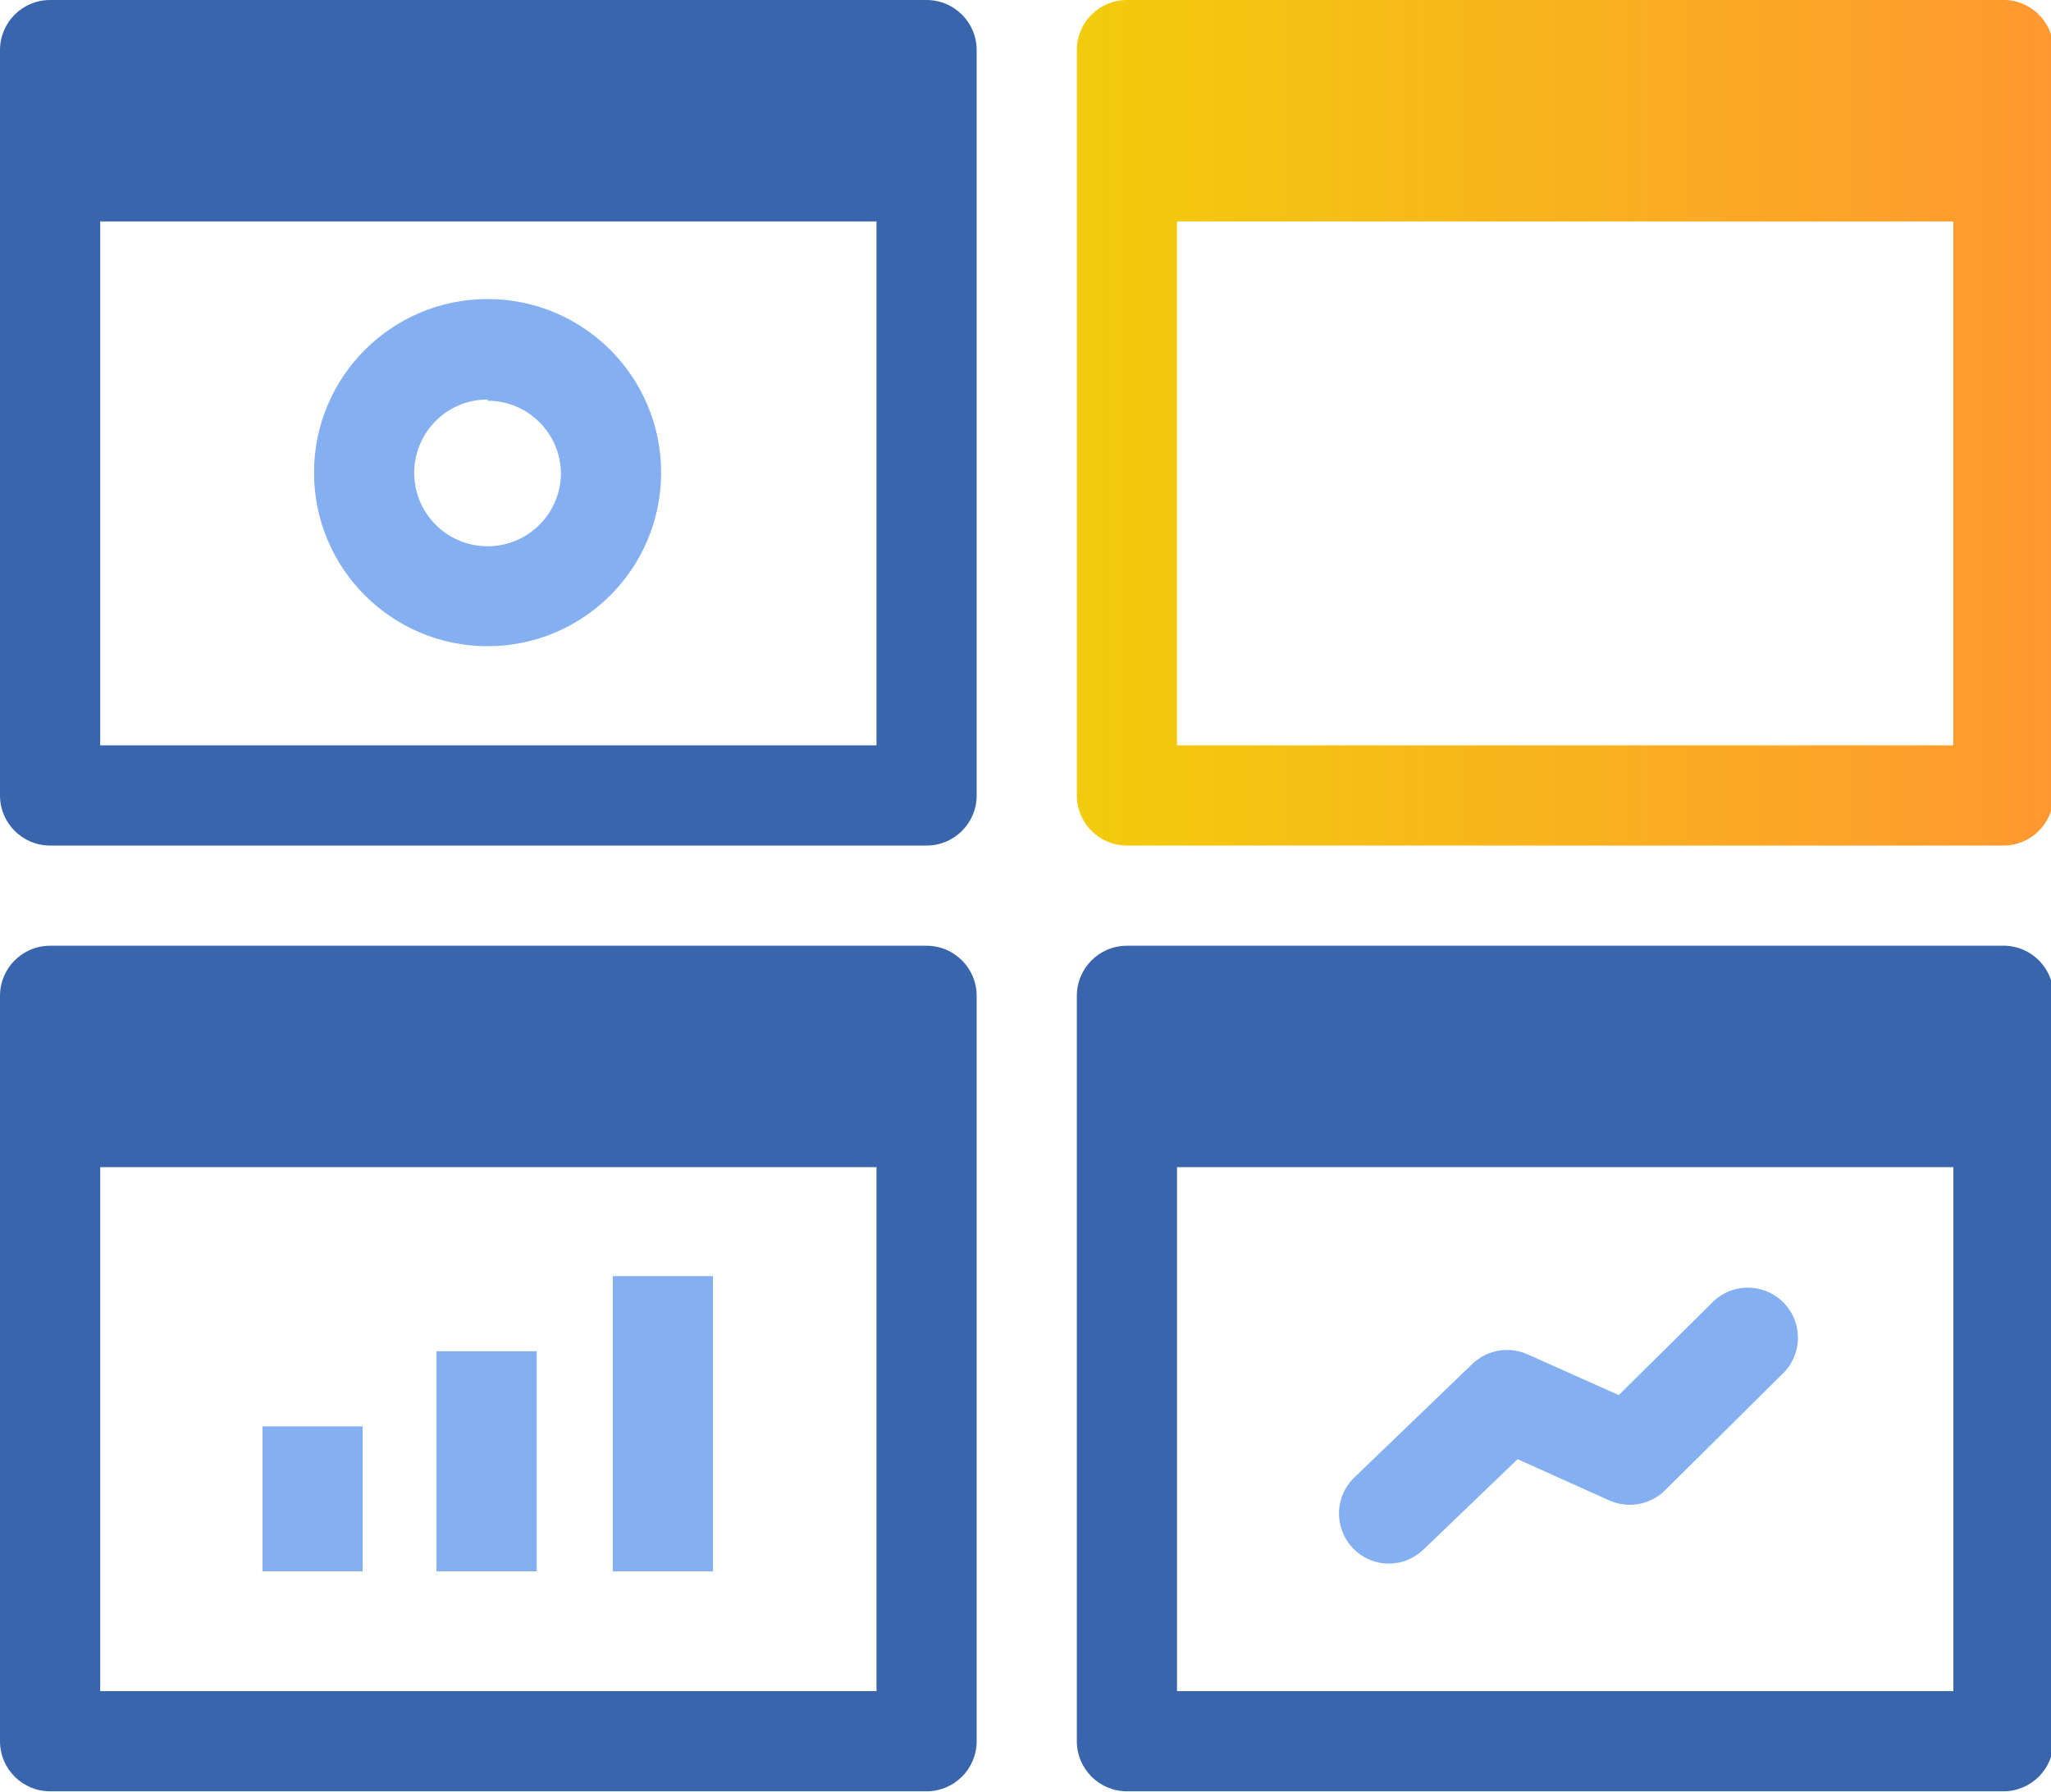
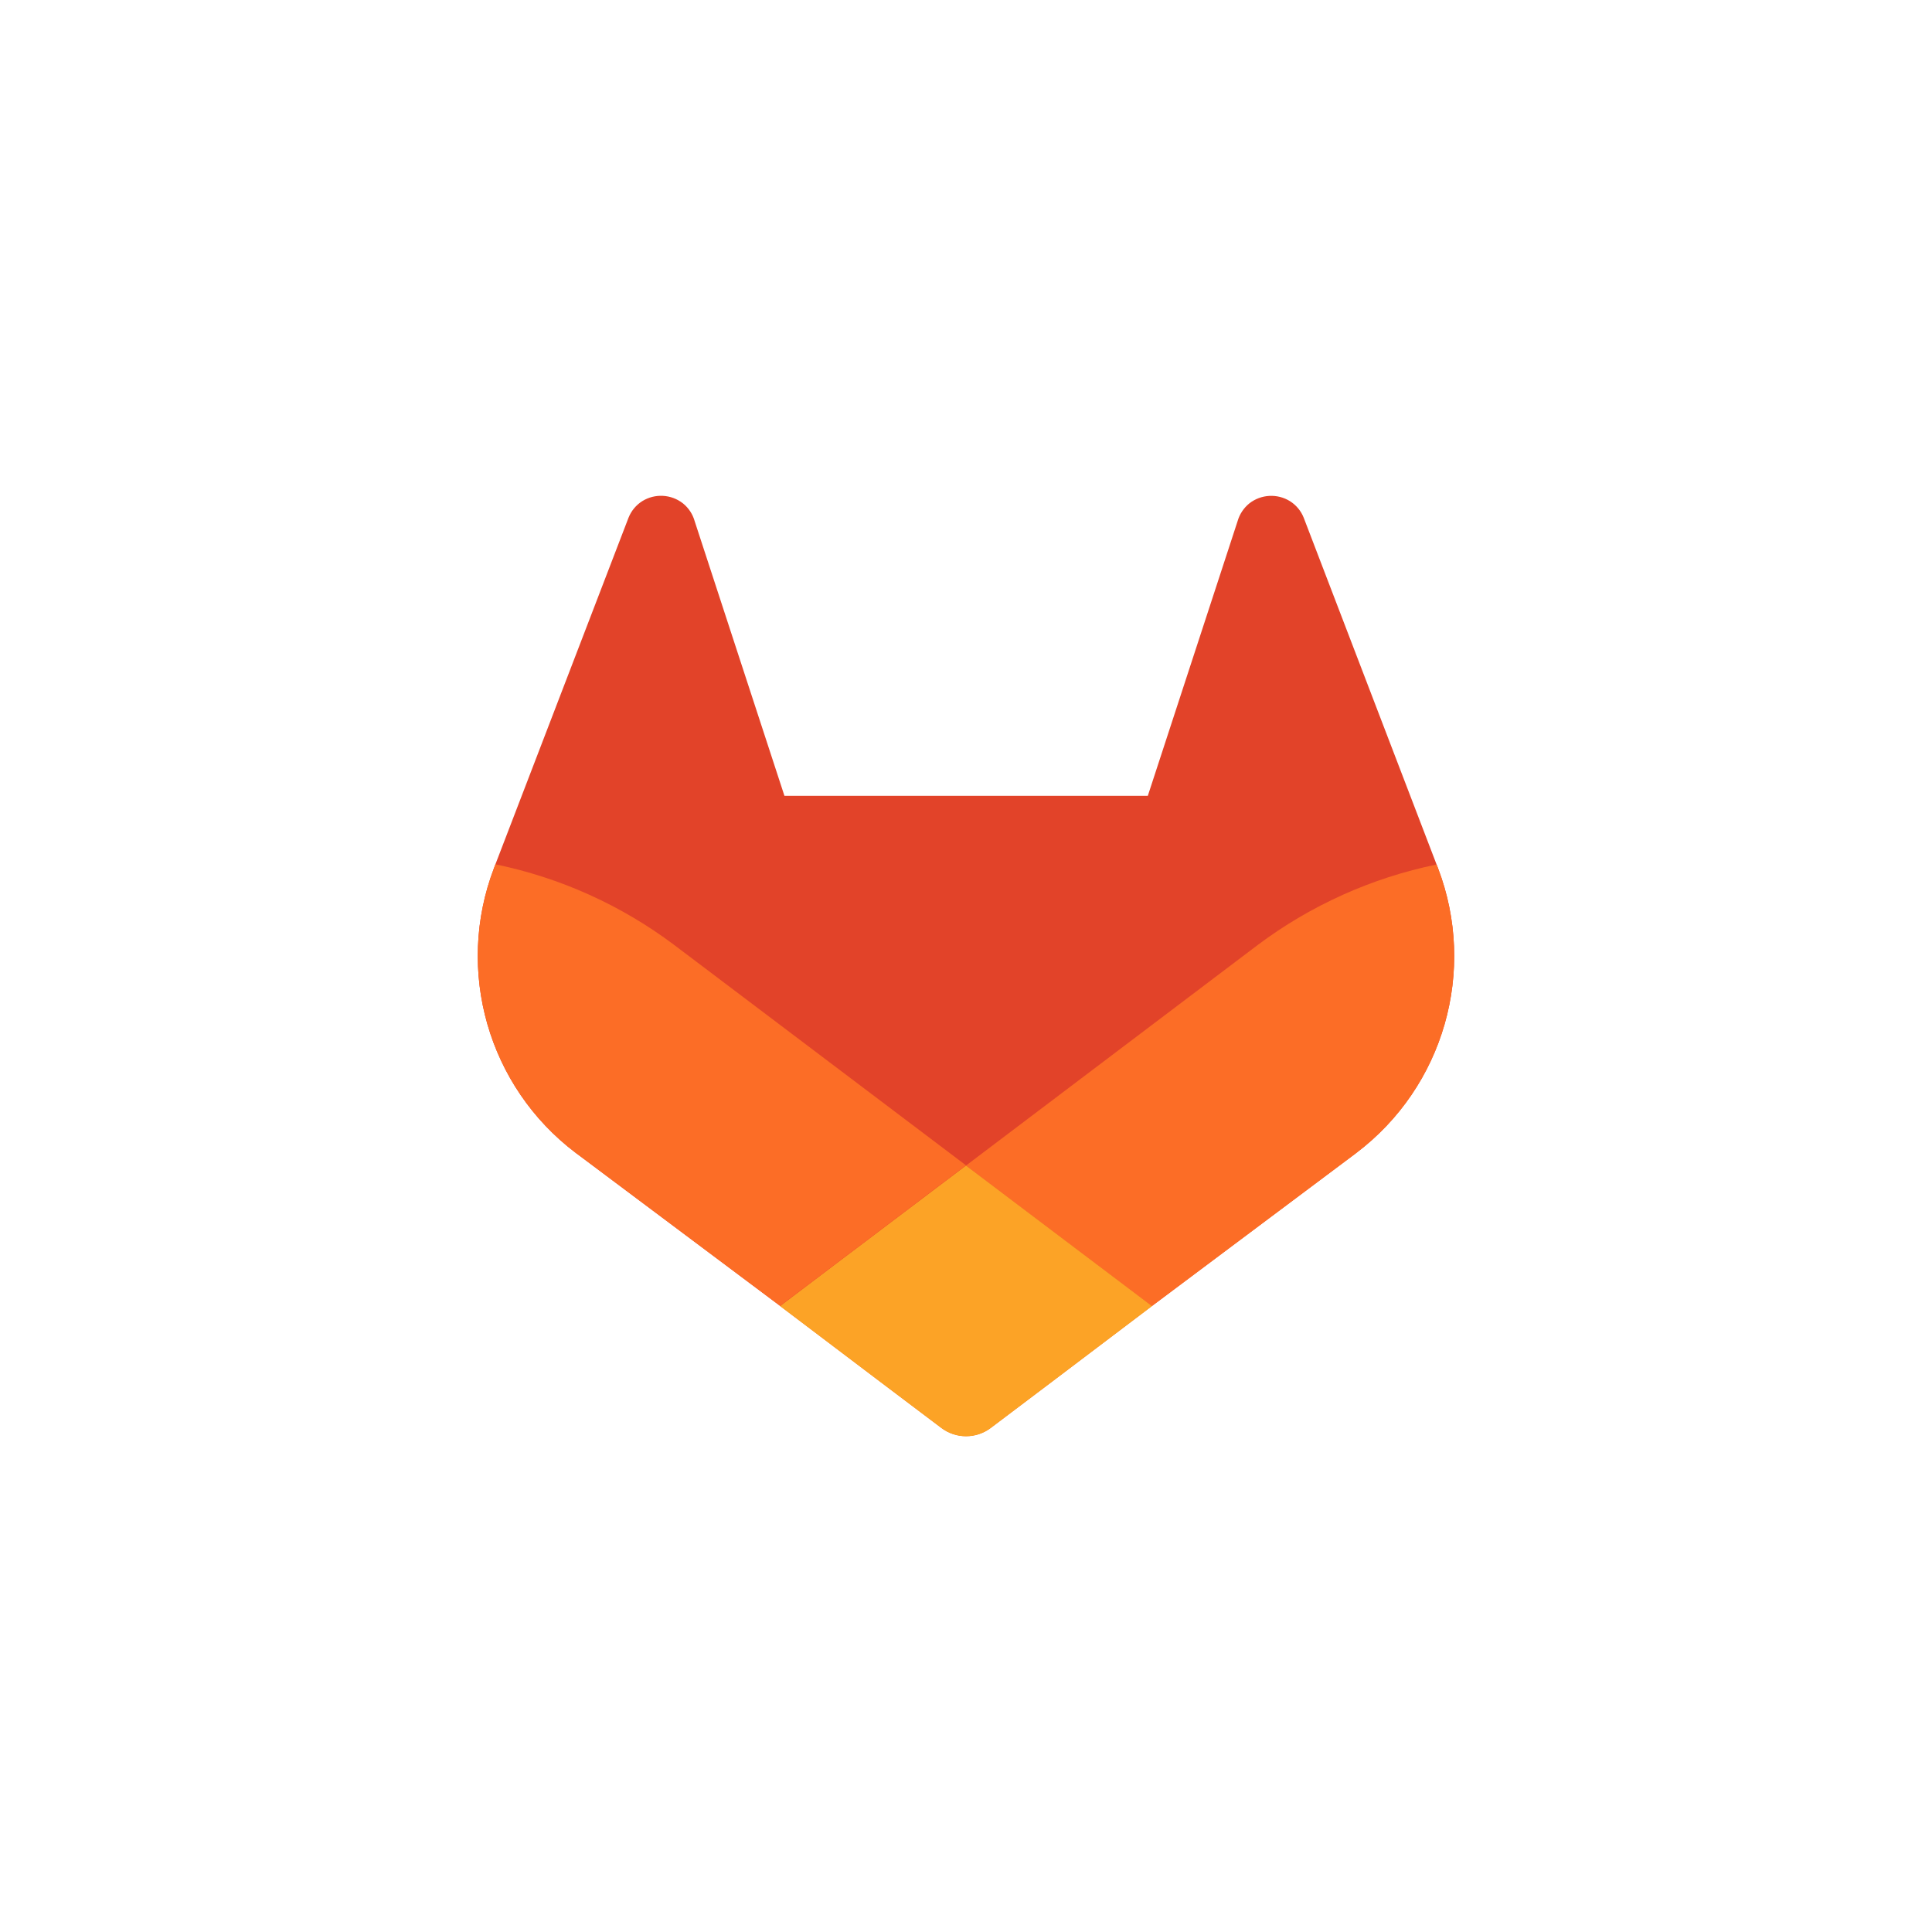
- <svg xmlns="http://www.w3.org/2000/svg" viewBox="0 0 81.9 71.52">
+ <svg xmlns="http://www.w3.org/2000/svg" viewBox="0 0 380 380">
  <defs>
-     <style>.cls-1{fill:#84aff1;}.cls-2{fill:#3865ab;}.cls-3{fill:url(#linear-gradient);}</style>
-     <linearGradient id="linear-gradient" x1="42.95" y1="16.88" x2="81.9" y2="16.88" gradientUnits="userSpaceOnUse">
-       <stop offset="0" stop-color="#f2cc0c" />
-       <stop offset="1" stop-color="#ff9830" />
-     </linearGradient>
+     <style>.cls-1{fill:#e24329;}.cls-2{fill:#fc6d26;}.cls-3{fill:#fca326;}</style>
  </defs>
-   <g id="Layer_2" data-name="Layer 2">
-     <g id="Layer_1-2" data-name="Layer 1">
-       <path class="cls-1" d="M55.46,62.43A2,2,0,0,1,54.07,59l4.72-4.54a2,2,0,0,1,2.2-.39l3.65,1.63,3.68-3.64a2,2,0,1,1,2.81,2.84l-4.64,4.6a2,2,0,0,1-2.22.41L60.6,58.26l-3.76,3.61A2,2,0,0,1,55.46,62.43Z" />
-       <path class="cls-2" d="M37,0H2A2,2,0,0,0,0,2V31.76a2,2,0,0,0,2,2H37a2,2,0,0,0,2-2V2A2,2,0,0,0,37,0ZM4,29.76V8.84H35V29.76Z" />
-       <path class="cls-3" d="M79.9,0H45a2,2,0,0,0-2,2V31.76a2,2,0,0,0,2,2h35a2,2,0,0,0,2-2V2A2,2,0,0,0,79.9,0ZM47,29.76V8.84h31V29.76Z" />
-       <path class="cls-2" d="M37,37.76H2a2,2,0,0,0-2,2V69.52a2,2,0,0,0,2,2H37a2,2,0,0,0,2-2V39.76A2,2,0,0,0,37,37.76ZM4,67.52V46.6H35V67.52Z" />
-       <path class="cls-2" d="M79.9,37.76H45a2,2,0,0,0-2,2V69.52a2,2,0,0,0,2,2h35a2,2,0,0,0,2-2V39.76A2,2,0,0,0,79.9,37.76ZM47,67.52V46.6h31V67.52Z" />
-       <rect class="cls-1" x="10.48" y="56.95" width="4" height="5.79" />
-       <rect class="cls-1" x="17.43" y="53.95" width="4" height="8.79" />
-       <rect class="cls-1" x="24.47" y="50.95" width="4" height="11.79" />
-       <path class="cls-1" d="M19.47,25.8a6.93,6.93,0,1,1,6.93-6.92A6.93,6.93,0,0,1,19.47,25.8Zm0-9.85a2.93,2.93,0,1,0,2.93,2.93A2.93,2.93,0,0,0,19.47,16Z" />
-     </g>
+   <g id="LOGO">
+     <path class="cls-1" d="M282.83,170.73l-.27-.69-26.14-68.22a6.81,6.81,0,0,0-2.69-3.24,7,7,0,0,0-8,.43,7,7,0,0,0-2.32,3.52l-17.65,54H154.29l-17.65-54A6.86,6.86,0,0,0,134.32,99a7,7,0,0,0-8-.43,6.87,6.87,0,0,0-2.69,3.24L97.44,170l-.26.69a48.54,48.54,0,0,0,16.1,56.1l.09.07.24.17,39.82,29.82,19.7,14.91,12,9.06a8.07,8.07,0,0,0,9.76,0l12-9.06,19.7-14.91,40.06-30,.1-.08A48.56,48.56,0,0,0,282.83,170.73Z" />
+     <path class="cls-2" d="M282.83,170.73l-.27-.69a88.3,88.3,0,0,0-35.15,15.8L190,229.25c19.55,14.79,36.57,27.64,36.57,27.64l40.06-30,.1-.08A48.56,48.56,0,0,0,282.83,170.73Z" />
+     <path class="cls-3" d="M153.43,256.89l19.7,14.91,12,9.06a8.07,8.07,0,0,0,9.76,0l12-9.06,19.7-14.91S209.55,244,190,229.25C170.45,244,153.43,256.89,153.43,256.89Z" />
+     <path class="cls-2" d="M132.58,185.84A88.19,88.19,0,0,0,97.44,170l-.26.69a48.54,48.54,0,0,0,16.1,56.1l.09.07.24.17,39.82,29.82s17-12.85,36.57-27.64Z" />
  </g>
</svg>
